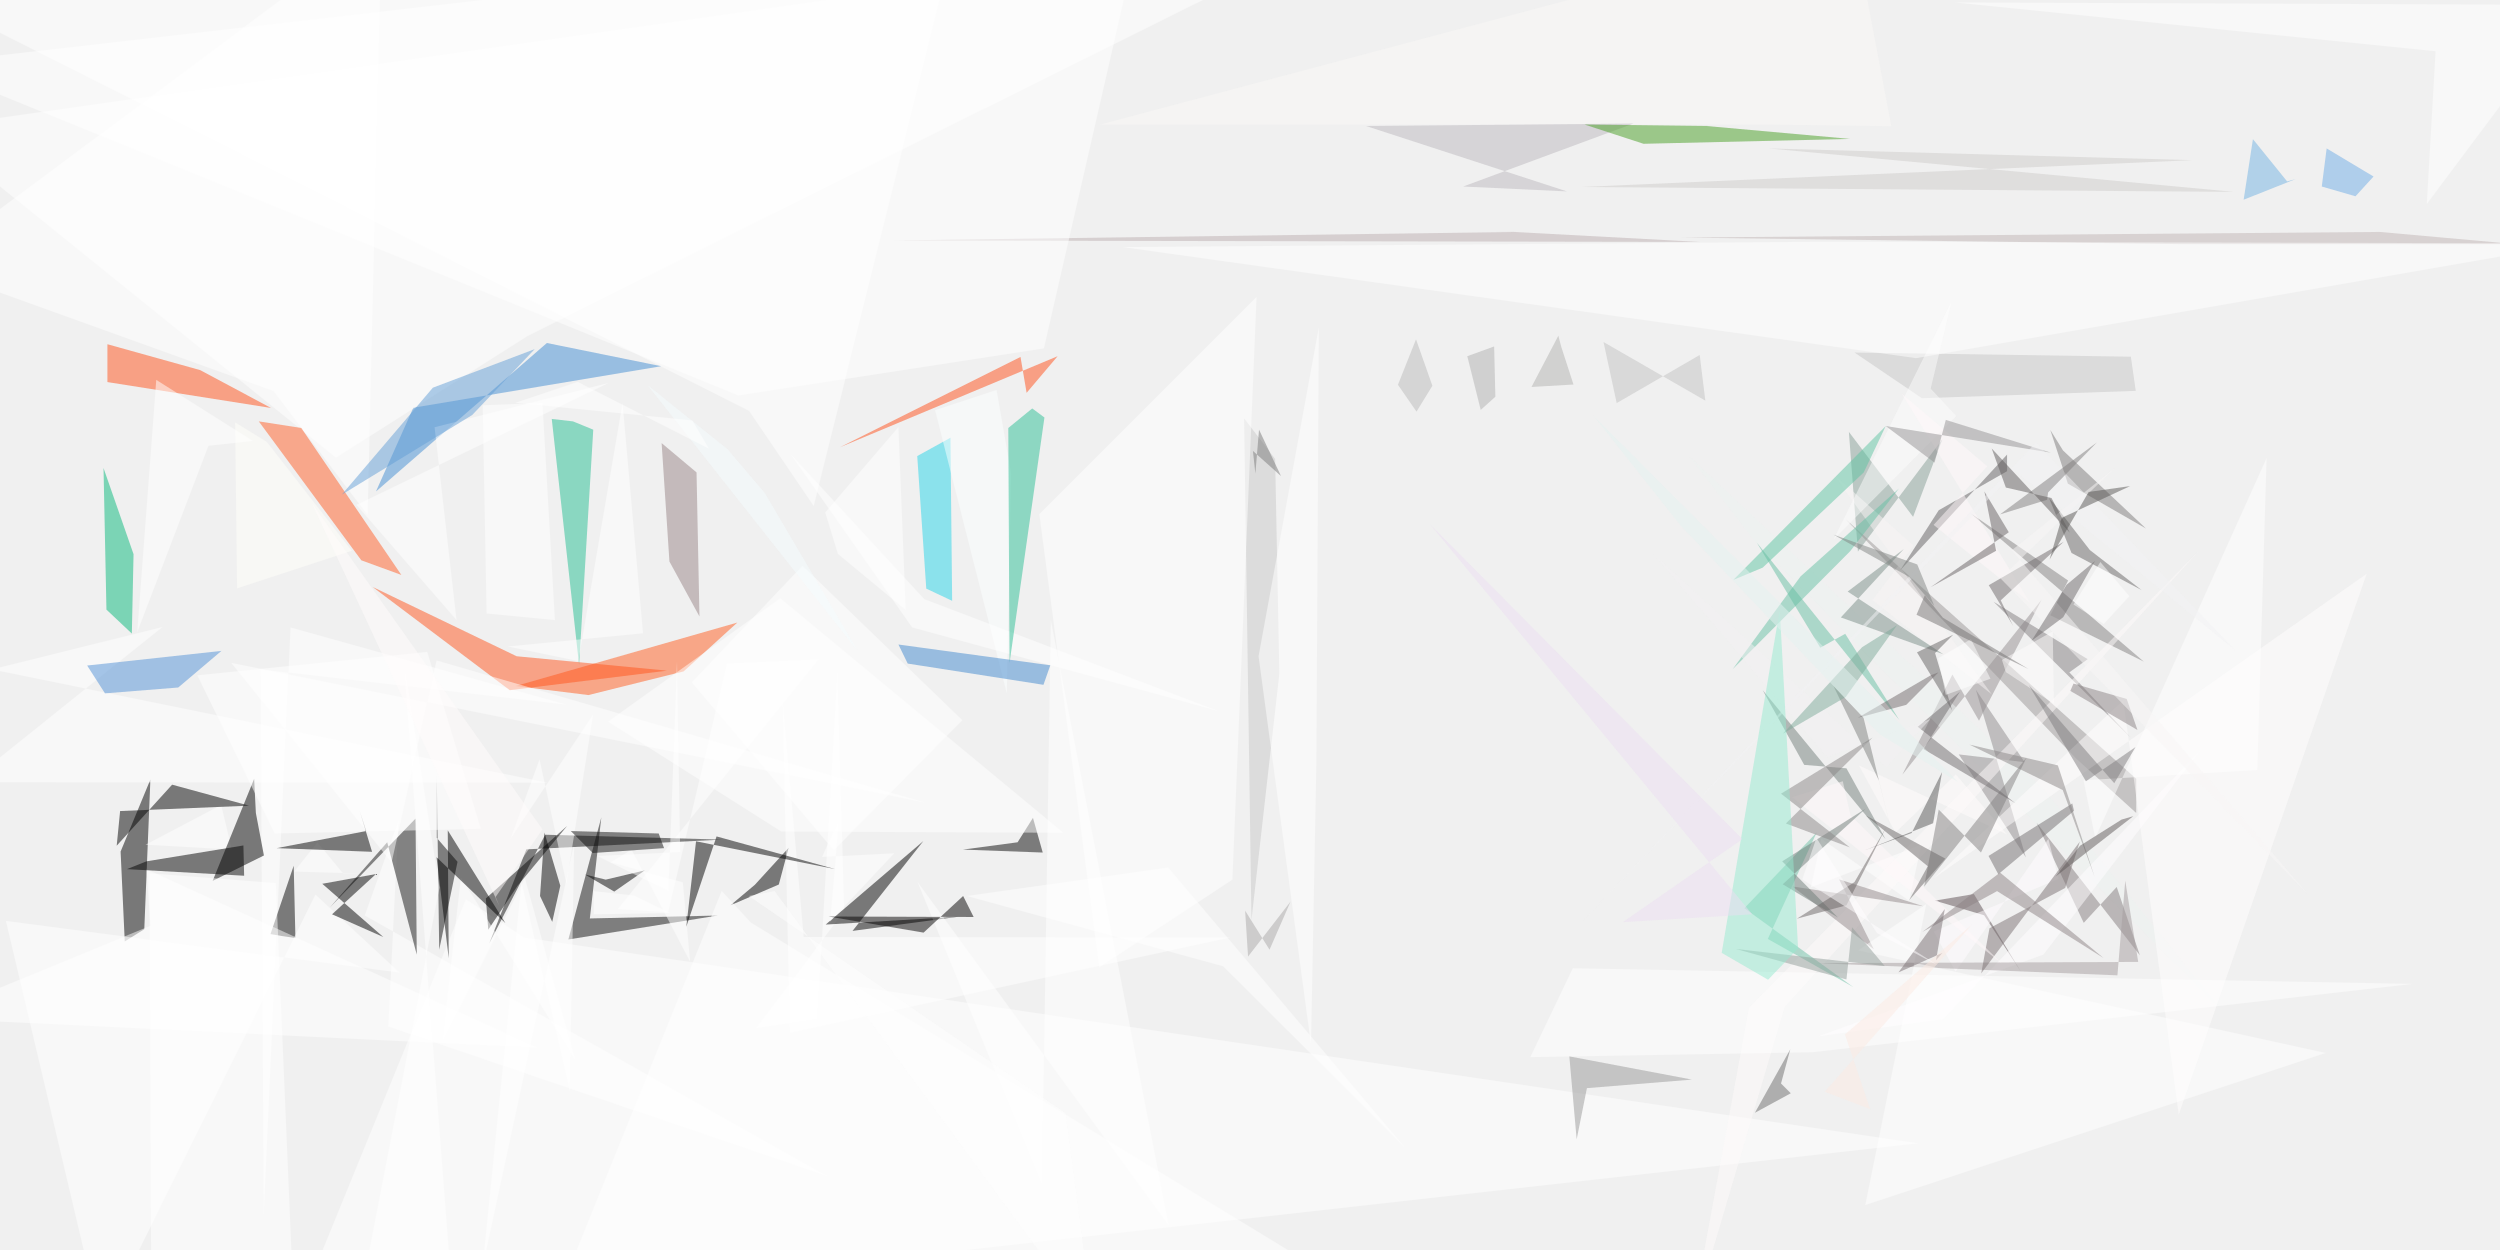
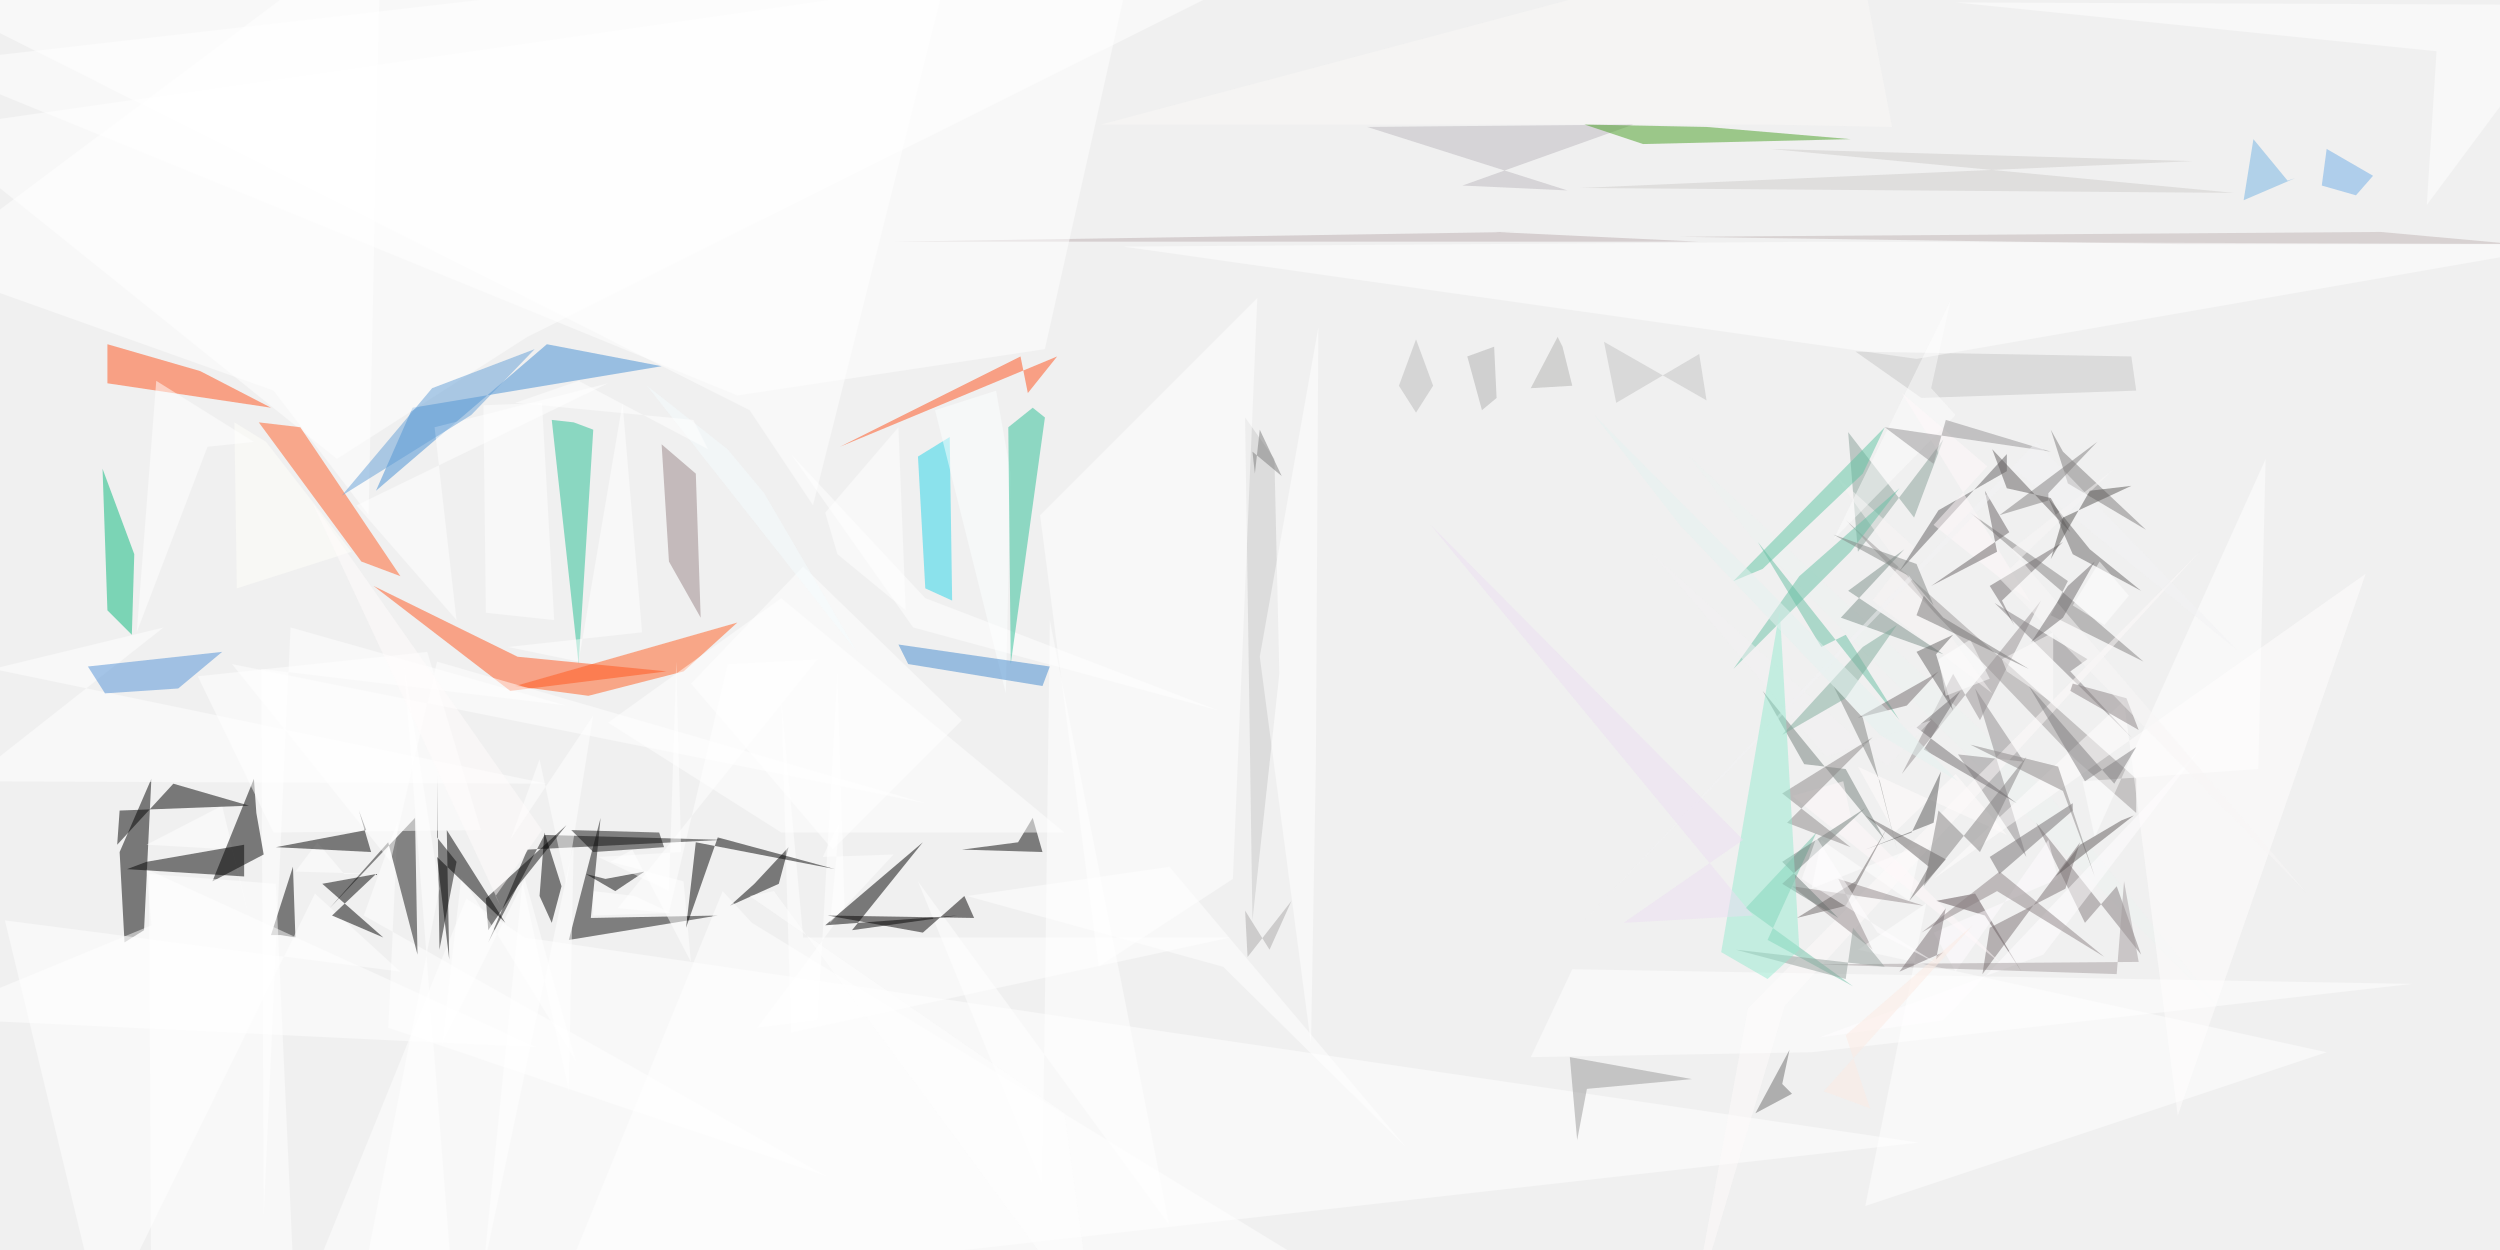
<svg xmlns="http://www.w3.org/2000/svg" version="1.1" viewBox="0 0 1024 512" width="1024" height="512">
  <g fill-opacity=".5">
-     <path fill="#838080" d="M839.8 252l38.3 19-71-60.8 40 27.6" />
-     <path fill="#676464" d="M856 225.3l21.2 16.4-28.7-15.2-9.4-23" />
-     <path fill="#fff" d="M392.6-31l-59.3 238.3-26.5-39L-31-2.2M274.6 374l-31.4.5V365l16.5 1.8" />
-     <path fill="#ff5d1f" d="M241 284.7l-29.8-3.7 90.8-26-22 20" />
-     <path fill="#948f90" d="M810.6 295.2l25.6-49.5-57 71.6 20.5-41" />
-     <path fill="#ff5118" d="M44 156.5V141l38 10.6 29 15.5" />
-     <path fill="#fff" d="M394.2 295l-52.7 53.3-58.2-68.8 45.4-47.8" />
-     <path fill="#807d7e" d="M816.6 246.5l56 55.5-25-26.6 7.5-5.4" />
-     <path fill="#ecf2f0" d="M837.7 324l71.5 89L719 222l-27-35" />
-     <path fill="#fff" d="M785.8 468.3l-571-84.3-24-15.7L119.5 543M782 369l-36-25.5-4.3 20L787 346" />
-     <path fill="#c9c8c8" d="M512.6 376.8l-3-205.4 12.7 16.6 1.7 88" />
-     <path fill="#fff" d="M222.2 165l-24.5 1 1.6 85.3 28 2.7M-31 108.7l143 51.5 38.6 50.8 5.8-242" />
-     <path fill="#26d5e9" d="M389.3 179.3l-13.6 7.5 3.7 54.3 10.6 5" />
-     <path fill="#fff" d="M273.7 373.7l24-102 37.8-1.7L253 372.4" />
-     <path fill="#8f8b8c" d="M829.8 351.2L802.3 309l27 3.2-20-29.7" />
-     <path fill="#418dd2" d="M224 140.5l-70 60.8 15.3-34.3 101.5-17" />
-     <path fill="#0d0d0d" d="M294 375l-52.4 1.2 4.7-41.4-13.5 50" />
-     <path fill="#869f96" d="M783.6 211.7l12-31.8-34.6 46-3.7-49" />
-     <path fill="#fff" d="M119 257l-11 241.7-1.3-224.5 125.7 14.5" />
-     <path fill="#9b9697" d="M756 212.7l94.4 98L875 333v-14" />
-     <path fill="#857c7f" d="M876.5 391.3L834.2 337l19.3 41 13.5-14.7" />
-     <path fill="#fff" d="M197.6 519.5l16-158.4 19.8 86 1.8-102" />
-     <path fill="#fffefe" d="M969.4 235l-77 221.6-22.7-169.8-77.7 73" />
-     <path fill="#fff" d="M334.8 417.5l-25.3 3.7 36.3-48-2.8-99.5" />
-     <path fill="#fefafb" d="M900.7 225.6L731 412.4 692.4 543l24-130.2" />
-     <path fill="#fff" d="M149.4 375l190 107L159 420.5l4.3-84.7" />
-     <path fill="#0f0f0f" d="M200.4 386.4l15.2-38.5 80-4-72.3-2" />
-     <path fill="#727f7a" d="M722 282.7l50.3 61-16-29-17.3-1.4" />
-     <path d="M49.4 348.8l12.2-29.5-2.5 61.3-8 5" />
-     <path fill="#7d7a7a" d="M845 184.5l34 32-32-18.4-7.2-22" />
-     <path fill="#92888b" d="M787.8 371.2l-34.5-11 14.2 28.6-33.3-25.7" />
-     <path fill="#fff" d="M95 348l-35.4-2 31-16.3 12 50" />
-     <path fill="#5d4f53" d="M808.5 366.2l-16 2.7 20.2 6 15 23" />
-     <path fill="#fffdff" d="M843.2 360l-4.2-16.4-38 54.4-9-16.5" />
-     <path fill="#fff" d="M988.3 403l-246 28-115.5 2 17.4-36.4" />
-     <path fill="#050505" d="M121 384.2l-.7-29.6-9.5 28 4.7.8" />
-     <path fill="#fffeff" d="M901.2 307.4L837 391l-92.3 33.5 51.2-7" />
-     <path fill="#fcffff" d="M408.2 159.7l6 34.4-1.8 90L383 168" />
-     <path d="M349.2 381.3l29-36.8-40 34.2 54.2-3.2" />
-     <path fill="#a59d9f" d="M875.8 394l-5.3-33.3-3.2 38.8-123.6-5" />
-     <path fill="#06b87a" d="M54 259.5l.7-32.5-12.3-35.3 1.2 58" />
-     <path fill="#736f70" d="M814.5 350.6l34.3-21.5.7 3-31 26" />
-     <path fill="#fff" d="M539.2 312.2l1-178.2-24.7 134.8L537 428" />
-     <path fill="#f9f4f5" d="M783.8 223.5l-33-29.5 65 90.4-48.8-38.6" />
-     <path fill="#fff" d="M209 343.8l34-51.3-11 69.5-11-51m257.8 191.2l-103-141 51 124.5 3.6-231.8M178 175l9 79-41-47.2 103.4-50" />
-     <path fill="#7b8f88" d="M796 268l-39.2-25.7 23-17.4-25.8 28" />
-     <path fill="#fff" d="M340 377.5l26.3-28-29.6 1.5 7-15.4" />
-     <path fill="#988586" d="M271 181.5l14.3 12 1.2 59-12.3-22.5" />
-     <path fill="#615f60" d="M778.3 233.6l43.8-47.4v6.8l-28 16" />
-     <path fill="#c7c6c6" d="M759.6 144.4l113.2 1.7 2 14-87.6 3" />
-     <path fill="#fff" d="M154.8 358l-34.3-1 9.5-12 10.5 12.7" />
-     <path fill="#8a8284" d="M875.5 299L848 283l1.3-3 21.8 6.3" />
-     <path fill="#8a8687" d="M806.7 305l38.2 18.6 13 35.4-15-45.5" />
-     <path d="M323 347.3l-4 15-19.8 8.5 10-8.4m-69.6-4.2l12 7 12.5-8.7-16 3.8" />
-     <path fill="#0d0c0c" d="M187.4 353l-7.5 36-1-71v25.2" />
-     <path fill="#fff" d="M224.3 320.6l-237-.2 79.3-63.6-70 17.4m299 90.7l12 13 270.6 165-346-21m111-295l27.8 23-3-75-30 35" />
-     <path fill="#7a7073" d="M811.5 398.7l40.4-54-6 19-31 16.5" />
-     <path fill="#6ec0a6" d="M714.5 372l44.6 32.3-35-19.7 20-43.6" />
-     <path fill="#070707" d="M394.4 348l22.4-3 6.3-10 4 14.2" />
-     <path fill="#656262" d="M785.2 267.2L800 260l-7.4 7.5 7 23.5" />
-     <path fill="#fffdfd" d="M776.4 341l-15-27.5 60.7 28.3-21-24.6" />
-     <path fill="#fdfcfc" d="M790.8 159.2l8.6-35.8L751 221l50.3-50.6" />
-     <path fill="#5fc4a3" d="M772.4 174.5l-9 19-41.4 39-12 5" />
-     <path fill="#fefefe" d="M317.3 365L448 543l-11.6-87-129.7-89" />
-     <path fill="#25bf92" d="M234.7 172.6l-8.7-1 11.2 100.8L243 176" />
-     <path fill="#c0b4b4" d="M688.2 97.3L974.7 95l55.7 5h-137" />
-     <path fill="#fffffa" d="M109.3 181l-13-8 .8 68 47-15.4" />
-     <path fill="#141414" d="M170.7 391l-.5-55.7-35 36.3 23.4-26.6" />
-     <path fill="#fff9fb" d="M831.6 247L779 161.3l35 29.7-22 24" />
-     <path d="M104.8 333l-.7-14-17 41.8 21-10.4" />
-     <path fill="#fff" d="M197 339.5L175 267l-94.2 9.6 31.7 64.8" />
-     <path fill="#828181" d="M811.4 349.2l18.7-39-42 53 6-31.6" />
-     <path fill="#ff4f18" d="M344 183.2l74-37 2.5 14.7 12.7-15" />
-     <path fill="#090909" d="M232.3 338.3L199 368l1 12.8 12-18" />
-     <path fill="#5091d7" d="M73 281.6L43 284l-7.3-11.4 55-6" />
-     <path fill="#676062" d="M817.6 225.6l-4.8-24.3 10 16.7-32 22.5" />
-     <path fill="#989898" d="M693 442.2l-43 3.5-4.2 21-3-34" />
-     <path fill="#959394" d="M772.4 174.5l20 15L797 172l43 13.4" />
-     <path fill="#ff541c" d="M273.2 274.7l-64.4 8-56.2-42.3 59 28.4" />
-     <path fill="#fff" d="M165 267.6l15 96L145.3 543l40.3-8m134-290L249 295.6l71 45 115.6.5" />
-     <path fill="#fff" d="M60 356l1.6 23.2-91.8 37.8 250.6 12.2m43-169.8l-55.5 5.4 29 6L255 165m-5 188.2l29.7 8.2 3 32.6-24-46M764 493.6l25-123.3-28 19 191.6 42" />
-     <path d="M113.3 347.4l36.7-7-2.6-8 5 16.5" />
-     <path fill="#fff8fb" d="M758 334l62 60.7-86-68.2 20.8-6.5" />
-     <path fill="#fff" d="M163.7 398.4l-34.5-32L41.6 543 2.4 377.2m376.8-48.4L94.7 271.5l65.7 81.8 18.4-82.8" />
-     <path d="M60 352.8l-8 3.2 48 2.7-.3-12.4" />
-     <path fill="#8c8385" d="M787.4 381.7l31.8-24.3 42.4 35L818 365" />
-     <path fill="#fff" d="M1055 99.7l-270.2 47-325-45.5L748.2 99m180.2 88.6l-70.2 155.7-4.8-23.7 71.2-4.2" />
-     <path fill="#6e696a" d="M824.6 256.4l-10-16.7 30.7-17.8-25.8 24" />
-     <path fill="#b3b3b1" d="M638.3 137.5l-11 21 17.2-1-5-15.4" />
-     <path fill="#f9f6f7" d="M945.4 366.4L824 225.4l42-33.5-46.6 45" />
-     <path fill="#f3f3f4" d="M825.5 193l90 73.3-81.6-85-186 196.4" />
-     <path fill="#fff" d="M103.6 180.6l-39.6-25L56.2 259l29.2-76.4" />
-     <path d="M136 374.5l21 9.3-25-21.8 22-4" />
-     <path fill="#6f6b6c" d="M802.8 283.3l-17.3 14.4 40 31.3-37.7-22.2" />
-     <path fill="#6e7d78" d="M730 352.8l22.8 23-22.6-13.6 34-31" />
-     <path fill="#fff" d="M181 427.6l34-68 20.8 75-47-75.3" />
-     <path fill="#6a6667" d="M782 368.7l14.8-17-32.6-17.7 25.4 20.8" />
-     <path fill="#fffdfc" d="M222.2 339.7L127.7 206l76.8 165-1.5-3.6" />
-     <path fill="#fff" d="M113 361.7l-51.8-4L62 543l58.5-4m394.2-417.4l-89 89 24.5 185.7 54.6-36" />
-     <path fill="#67c1a4" d="M757.8 225.8l20-25.7-40.3 36-27.8 38" />
-     <path fill="#8a8787" d="M731.5 337.3l26.2 9.8-28.2-22 37.5-23" />
-     <path fill="#cecccb" d="M915 78.6l-267.6-2 250.6-11-173.5-4.8" />
-     <path fill="#fff" d="M797 284.6l18.3-6.6-8-16.2-13.4 7.8" />
-     <path fill="#796f72" d="M793 393.3l3.6-21-19 26 18-8" />
-     <path fill="#aaa9a9" d="M528.6 369.3L520 389l-10-16 1.2 18.8" />
-     <path fill="#6a6465" d="M772.6 338.8l-13 22.5-23.6 15 20.3-5.5" />
-     <path fill="#fefdfd" d="M840.8 258.6L820 270.3l1.6 5 19.7 13" />
-     <path fill="#bdafb0" d="M365.2 98.5L621 95l-8.6-.4 84 4.5" />
-     <path fill="#fff" d="M997.6 21L994 83.6 1055 2 800.6 1" />
-     <path d="M49.2 332.2L102 330l-31.5-8.6-22.7 25" />
-     <path fill="#fff" d="M329.2 383.8l-8.7-98 3 137.3L504 384" />
-     <path fill="#565656" d="M783 341.2l-19 7 27.8-11 3.7-21" />
-     <path fill="#faf9f7" d="M759-31L450.7 51H723l51.7.7" />
-     <path fill="#6c696a" d="M846.5 239.5l-14.4 23 13-9.7 13-23" />
-     <path fill="#747272" d="M830.8 274l-35-21-7.4-9.2-3.4 8" />
-     <path d="M293.5 342.6l-12.4 37 4-35 57 11.4" />
-     <path fill="#f3f0f2" d="M772.6 314.2l18-19.6-42.2 15.5-71-83" />
-     <path fill="#bdb9be" d="M669 50.6l-109.5 1 82.3 26.8-42.5-2" />
-     <path fill="#020101" d="M339.3 375.4l59.5.2-4.3-8.6-16.2 15" />
-     <path fill="#fdebe3" d="M747.4 447.2l60.3-68.5-52 45 10.3 30.6" />
-     <path fill="#fff" d="M378.6 245.4l-55-59.7 50 71.3 125.6 34.3M137.6 187.5l-167.2-135L555-31 216 137.7" />
-     <path fill="#67bfa2" d="M755.8 259.6L778 295l-58.4-72.7 26 43" />
-     <path fill="#7f7d7e" d="M866 320.8l-35-40.2 23.4 39.4 20.3-14" />
-     <path d="M229.5 362.8L223 341l-1.8 26 5 10.6" />
-     <path fill="#6c6c6c" d="M729.5 443.8l4 4-14.7 8 14.5-26" />
-     <path fill="#101010" d="M272 347.4l-29.2 2-9-9 36 1" />
-     <path fill="#479e23" d="M649 51l49.8.6 59 5.3-84.6 2" />
-     <path fill="#817e7f" d="M838.5 204.7l-19.3 6 39.7-29.5-20 20.5" />
-     <path fill="#fff" d="M501 395.8L396 367l82.5-11.7 97.2 115" />
-     <path fill="#2abe95" d="M413.5 271.6L427.8 171l-5-3.7-9.8 8" />
-     <path fill="#605a5b" d="M873.8 334.3L842 359l10-12.6 17-10.7" />
-     <path fill="#b1b0b0" d="M612.5 162.5l-6 5.4-5.5-22 11-4" />
-     <path fill="#4089cf" d="M371.8 271.8l55.6 8.7 2.8-8L368 264" />
-     <path fill="#585655" d="M839.5 229.2l16-27.7 17-2.4-28 13" />
-     <path fill="#6eace7" d="M972.2 72.3L953 60.8l-2 15.6 13.8 4" />
-     <path fill="#726a6c" d="M791 276.5L761 294l19.8-5.3 13.2-13.3" />
-     <path fill="#ff5e27" d="M148 229.5l16.4 6-41-60.2-17.4-2.7" />
-     <path fill="#fff" d="M244.6 350.6l34-1.6-1.3-78-3.5 94" />
-     <path d="M183.8 392.5l-5-41.4 28.2 27-23.6-38" />
-     <path fill="#615c5d" d="M840.3 204l-18.7-4.3-5.8-16 32 34.5" />
-     <path fill="#7e817f" d="M763.3 294L751 281l18.6 38.7 7 28.4" />
-     <path fill="#929f9b" d="M758.6 379.8l-2.3 21.4-45.3-12.5 61 7" />
-     <path fill="#c3c2c2" d="M696.2 145.4l2.3 18.7-41.7-24 5.4 25" />
-     <path fill="#72b3e3" d="M919 81.8l21.4-8.5-3.6 1-14-17.3" />
-     <path fill="#808482" d="M782 236.3L751 219l34.3 12.2 7 17" />
-     <path fill="#7eab9b" d="M756 285.5l-25.7 15 32.4-35.4 14.3-9" />
-     <path fill="#639fd6" d="M193.4 170L140 202.6l37.3-43.8L219 143" />
-     <path fill="#bbbaba" d="M580 139l6.7 19-6.5 10.6-7.6-11" />
-     <path fill="#fff" d="M860.3 230.2l-11 17.4 12.4 8 10.5-11.4" />
-     <path fill="#f5fcfe" d="M265.2 157.7L298 184l15.3 18 38 64.6" />
-     <path fill="#fffeff" d="M768.8 382.2l-24.8-39-5.8 17 55.7 35.3" />
-     <path fill="#fff" d="M302.4 162l125.2-19.3L467.4-31-31 26.2" />
-     <path fill="#97ead0" d="M736.5 388.5l-12.3 12.8-19-11L729 249.7" />
-     <path fill="#7b7b7b" d="M524.7 195l-9-19-1.5 18-1-9.3" />
-     <path fill="#eddef3" d="M664.7 377.7l49-34-128-129 132 159.8" />
-     <path fill="#e5f2f1" d="M802 320.3l-149.3-150 35.7 45 81.4 85.4" />
-     <path fill="#fff" d="M236.6 156.4l53.8 27.4-6.8-11.6L211 165" />
+     <path fill="#838080" d="M840 252l38 19-71-61 40 28" />
+     <path fill="#676464" d="M856 225l21 17-28-15-10-23" />
+     <path fill="#fff" d="M393-31l-60 238-26-39L-31-2m306 376l-32 1v-10l17 2" />
+     <path fill="#ff5d1f" d="M241 285l-30-4 91-26-22 20" />
+     <path fill="#948f90" d="M811 295l25-49-57 71 21-41" />
+     <path fill="#ff5118" d="M44 157v-16l38 11 29 15" />
+     <path fill="#fff" d="M394 295l-53 53-58-68 46-48" />
+     <path fill="#807d7e" d="M817 247l56 55-25-27 7-5" />
+     <path fill="#ecf2f0" d="M838 324l71 89-190-191-27-35" />
+     <path fill="#fff" d="M786 468l-571-84-24-16-71 175m662-174l-36-25-4 20 45-18" />
+     <path fill="#c9c8c8" d="M513 377l-3-206 12 17 2 88" />
+     <path fill="#fff" d="M222 165l-24 1 1 85 28 3M-31 109l143 51 39 51 5-242" />
+     <path fill="#26d5e9" d="M389 179l-13 8 3 54 11 5" />
+     <path fill="#fff" d="M274 374l24-102 37-2-82 102" />
+     <path fill="#8f8b8c" d="M830 351l-28-42 27 3-20-30" />
+     <path fill="#418dd2" d="M224 141l-70 60 15-34 102-17" />
+     <path fill="#0d0d0d" d="M294 375l-52 1 4-41-13 50" />
+     <path fill="#869f96" d="M784 212l12-32-35 46-4-49" />
+     <path fill="#fff" d="M119 257l-11 242-1-225 125 15" />
+     <path fill="#9b9697" d="M756 213l94 98 25 22v-14" />
+     <path fill="#857c7f" d="M877 391l-43-54 20 41 13-15" />
+     <path fill="#fff" d="M198 520l16-159 19 86 2-102" />
+     <path fill="#fffefe" d="M969 235l-77 222-22-170-78 73" />
+     <path fill="#fff" d="M335 418l-25 3 36-48-3-99" />
+     <path fill="#fefafb" d="M901 226L731 412l-39 131 24-130" />
+     <path fill="#fff" d="M149 375l190 107-180-61 4-85" />
+     <path fill="#0f0f0f" d="M200 386l16-38 80-4-73-2" />
+     <path fill="#727f7a" d="M722 283l50 61-16-29-17-2" />
+     <path d="M49 349l13-30-3 62-8 5" />
+     <path fill="#7d7a7a" d="M845 185l34 32-32-19-7-22" />
+     <path fill="#92888b" d="M788 371l-35-11 14 29-33-26" />
+     <path fill="#fff" d="M95 348l-35-2 31-16 12 50" />
+     <path fill="#5d4f53" d="M809 366l-16 3 20 6 15 23" />
+     <path fill="#fffdff" d="M843 360l-4-16-38 54-9-16" />
+     <path fill="#fff" d="M988 403l-246 28-115 2 17-36" />
+     <path fill="#050505" d="M121 384l-1-29-9 28h4" />
+     <path fill="#fffeff" d="M901 307l-64 84-92 34 51-7" />
+     <path fill="#fcffff" d="M408 160l6 34-2 90-29-116" />
+     <path d="M349 381l29-36-40 34 54-4" />
+     <path fill="#a59d9f" d="M876 394l-6-33-3 38-123-4" />
+     <path fill="#06b87a" d="M54 260l1-33-13-35 2 58" />
+     <path fill="#736f70" d="M815 351l34-22v3l-30 26" />
+     <path fill="#fff" d="M539 312l1-178-24 135 21 159" />
+     <path fill="#f9f4f5" d="M784 224l-33-30 65 90-49-38" />
+     <path fill="#fff" d="M209 344l34-51-11 69-11-51m258 191L376 361l51 125 3-232m-252-79l9 79-41-47 103-50" />
+     <path fill="#7b8f88" d="M796 268l-39-26 23-17-26 28" />
+     <path fill="#fff" d="M340 378l26-28-29 1 7-15" />
+     <path fill="#988586" d="M271 182l14 12 2 59-13-23" />
+     <path fill="#615f60" d="M778 234l44-48v7l-28 16" />
+     <path fill="#c7c6c6" d="M760 144l113 2 2 14-88 3" />
+     <path fill="#fff" d="M155 358l-34-1 9-12 11 13" />
+     <path fill="#8a8284" d="M876 299l-28-16 1-3 22 6" />
+     <path fill="#8a8687" d="M807 305l38 19 13 35-15-45" />
+     <path d="M323 347l-4 15-20 9 10-9m-69-4l12 7 12-8-16 3" />
+     <path fill="#0d0c0c" d="M187 353l-7 36-1-71v25" />
+     <path fill="#fff" d="M224 321l-237-1 80-63-70 17m299 91l12 13 270 165-346-21m111-295l28 23-3-75-30 35" />
+     <path fill="#7a7073" d="M812 399l40-54-6 19-31 16" />
+     <path fill="#6ec0a6" d="M715 372l44 32-35-19 20-44" />
+     <path fill="#070707" d="M394 348l23-3 6-10 4 14" />
+     <path fill="#656262" d="M785 267l15-7-7 8 7 23" />
+     <path fill="#fffdfd" d="M776 341l-15-27 61 28-21-25" />
+     <path fill="#fdfcfc" d="M791 159l8-36-48 98 50-51" />
+     <path fill="#5fc4a3" d="M772 175l-9 19-41 39-12 5" />
+     <path fill="#fefefe" d="M317 365l131 178-12-87-129-89" />
+     <path fill="#25bf92" d="M235 173l-9-1 11 100 6-96" />
+     <path fill="#c0b4b4" d="M688 97l287-2 55 5H893" />
+     <path fill="#fffffa" d="M109 181l-13-8 1 68 47-15" />
+     <path fill="#141414" d="M171 391l-1-56-35 37 24-27" />
+     <path fill="#fff9fb" d="M832 247l-53-86 35 30-22 24" />
+     <path d="M105 333l-1-14-17 42 21-11" />
+     <path fill="#fff" d="M197 340l-22-73-94 10 31 64" />
+     <path fill="#828181" d="M811 349l19-39-42 53 6-31" />
+     <path fill="#ff4f18" d="M344 183l74-37 3 15 12-15" />
+     <path fill="#090909" d="M232 338l-33 30 1 13 12-18" />
+     <path fill="#5091d7" d="M73 282l-30 2-7-11 55-6" />
+     <path fill="#676062" d="M818 226l-5-25 10 17-32 22" />
+     <path fill="#989898" d="M693 442l-43 4-4 21-3-34" />
+     <path fill="#959394" d="M772 175l20 15 5-18 43 13" />
+     <path fill="#ff541c" d="M273 275l-64 8-56-43 59 29" />
+     <path fill="#fff" d="M165 268l15 96-35 179 41-8m134-290l-71 51 71 45h116" />
+     <path fill="#fff" d="M60 356l2 23-92 38 250 12m43-170l-55 6 29 6 18-106m-5 188l30 8 3 33-24-46m505 146l25-124-28 19 192 42" />
+     <path d="M113 347l37-7-3-8 5 17" />
+     <path fill="#fff8fb" d="M758 334l62 61-86-69 21-6" />
+     <path fill="#fff" d="M164 398l-35-32-87 177L2 377m377-48L95 272l65 81 19-82" />
+     <path d="M60 353l-8 3 48 3v-13" />
+     <path fill="#8c8385" d="M787 382l32-25 43 35-44-27" />
+     <path fill="#fff" d="M1055 100l-270 47-325-46 288-2m180 89l-70 155-5-23 72-5" />
+     <path fill="#6e696a" d="M825 256l-10-16 30-18-25 24" />
+     <path fill="#b3b3b1" d="M638 138l-11 21 17-1-4-16" />
+     <path fill="#f9f6f7" d="M945 366L824 225l42-33-47 45" />
+     <path fill="#f3f3f4" d="M826 193l90 73-82-85-186 197" />
+     <path fill="#fff" d="M104 181l-40-25-8 103 29-76" />
+     <path d="M136 375l21 9-25-22 22-4" />
+     <path fill="#6f6b6c" d="M803 283l-18 15 41 31-38-22" />
+     <path fill="#6e7d78" d="M730 353l23 23-23-14 34-31" />
+     <path fill="#fff" d="M181 428l34-68 21 75-47-76" />
+     <path fill="#6a6667" d="M782 369l15-17-33-18 26 21" />
+     <path fill="#fffdfc" d="M222 340l-94-134 77 165-2-4" />
+     <path fill="#fff" d="M113 362l-52-4 1 185 59-4m394-417l-89 89 24 185 55-36" />
+     <path fill="#67c1a4" d="M758 226l20-26-41 36-27 38" />
+     <path fill="#8a8787" d="M732 337l26 10-28-22 37-23" />
+     <path fill="#cecccb" d="M915 79l-268-2 251-11-173-5" />
+     <path fill="#fff" d="M797 285l18-7-8-16-13 8" />
+     <path fill="#796f72" d="M793 393l4-21-19 26 18-8" />
+     <path fill="#aaa9a9" d="M529 369l-9 20-10-16 1 19" />
+     <path fill="#6a6465" d="M773 339l-13 22-24 15 20-5" />
+     <path fill="#fefdfd" d="M841 259l-21 11 2 5 19 13" />
+     <path fill="#bdafb0" d="M365 99l256-4h-9l84 4" />
+     <path fill="#fff" d="M998 21l-4 63 61-82-254-1" />
+     <path d="M49 332l53-2-31-9-23 25" />
+     <path fill="#fff" d="M329 384l-9-98 4 137 180-39" />
+     <path fill="#565656" d="M783 341l-19 7 28-11 3-21" />
+     <path fill="#faf9f7" d="M759-31L451 51h272l52 1" />
+     <path fill="#6c696a" d="M847 240l-15 23 13-10 13-23" />
+     <path fill="#747272" d="M831 274l-35-21-8-9-3 8" />
+     <path d="M294 343l-13 37 4-35 57 11" />
+     <path fill="#f3f0f2" d="M773 314l18-19-43 15-71-83" />
+     <path fill="#bdb9be" d="M669 51l-109 1 82 26-43-2" />
+     <path fill="#020101" d="M339 375l60 1-4-9-17 15" />
+     <path fill="#fdebe3" d="M747 447l61-68-52 45 10 30" />
+     <path fill="#fff" d="M379 245l-55-59 50 71 125 34M138 188L-30 53l585-84-339 169" />
+     <path fill="#67bfa2" d="M756 260l22 35-58-73 26 43" />
+     <path fill="#7f7d7e" d="M866 321l-35-40 23 39 21-14" />
+     <path d="M230 363l-7-22-2 26 5 11" />
+     <path fill="#6c6c6c" d="M730 444l4 4-15 8 14-26" />
+     <path fill="#101010" d="M272 347l-29 2-9-9 36 1" />
+     <path fill="#479e23" d="M649 51l50 1 59 5-85 2" />
+     <path fill="#817e7f" d="M839 205l-20 6 40-30-20 21" />
+     <path fill="#fff" d="M501 396l-105-29 83-12 97 115" />
+     <path fill="#2abe95" d="M414 272l14-101-5-4-10 8" />
+     <path fill="#605a5b" d="M874 334l-32 25 10-13 17-10" />
+     <path fill="#b1b0b0" d="M613 163l-6 5-6-22 11-4" />
+     <path fill="#4089cf" d="M372 272l55 9 3-8-62-9" />
+     <path fill="#585655" d="M840 229l16-28 17-2-28 13" />
+     <path fill="#6eace7" d="M972 72l-19-11-2 15 14 4" />
+     <path fill="#726a6c" d="M791 277l-30 17 20-5 13-14" />
+     <path fill="#ff5e27" d="M148 230l16 6-41-61-17-2" />
+     <path fill="#fff" d="M245 351l34-2-2-78-3 94" />
+     <path d="M184 393l-5-42 28 27-24-38" />
+     <path fill="#615c5d" d="M840 204l-18-4-6-16 32 34" />
+     <path fill="#7e817f" d="M763 294l-12-13 19 39 7 28" />
+     <path fill="#929f9b" d="M759 380l-3 21-45-12 61 7" />
+     <path fill="#c3c2c2" d="M696 145l3 19-42-24 5 25" />
+     <path fill="#72b3e3" d="M919 82l21-9-3 1-14-17" />
+     <path fill="#808482" d="M782 236l-31-17 34 12 7 17" />
+     <path fill="#7eab9b" d="M756 286l-26 15 33-36 14-9" />
+     <path fill="#639fd6" d="M193 170l-53 33 37-44 42-16" />
+     <path fill="#bbbaba" d="M580 139l7 19-7 11-7-11" />
+     <path fill="#fff" d="M860 230l-11 18 13 8 10-12" />
+     <path fill="#f5fcfe" d="M265 158l33 26 15 18 38 65" />
+     <path fill="#fffeff" d="M769 382l-25-39-6 17 56 35" />
+     <path fill="#fff" d="M302 162l126-19 39-174-498 57" />
+     <path fill="#97ead0" d="M737 389l-13 12-19-11 24-140" />
+     <path fill="#7b7b7b" d="M525 195l-9-19-2 18-1-9" />
+     <path fill="#eddef3" d="M665 378l49-34-128-129 132 160" />
+     <path fill="#e5f2f1" d="M802 320L653 170l35 45 82 86" />
+     <path fill="#fff" d="M237 156l53 28-6-12-73-7" />
  </g>
</svg>
